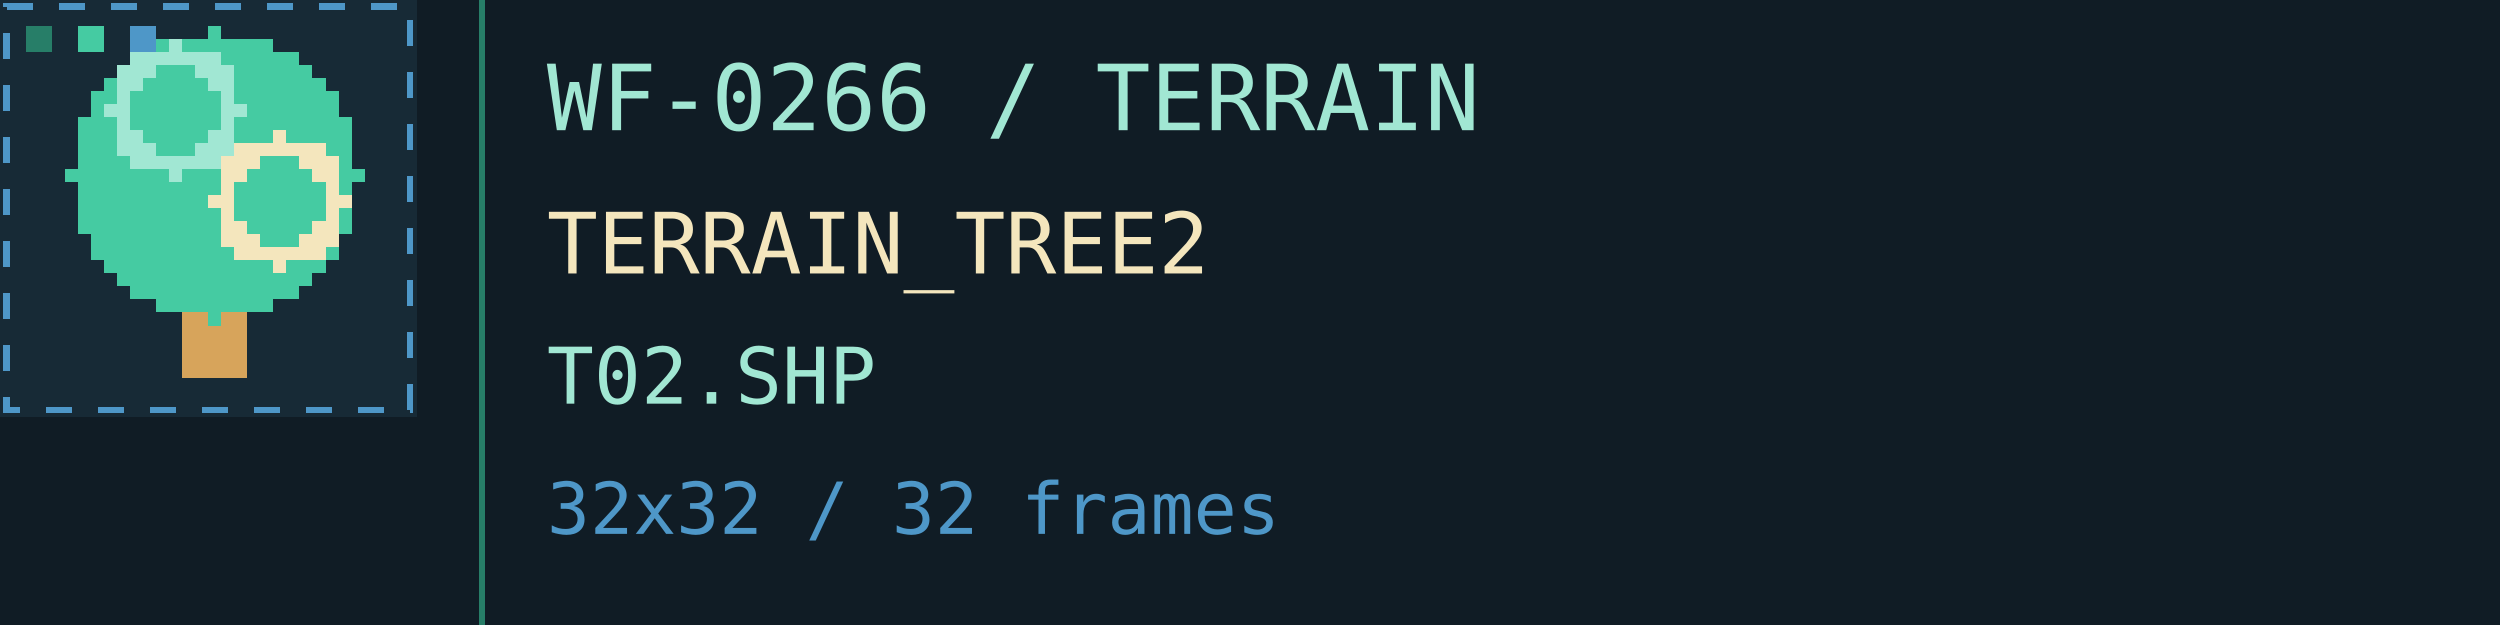
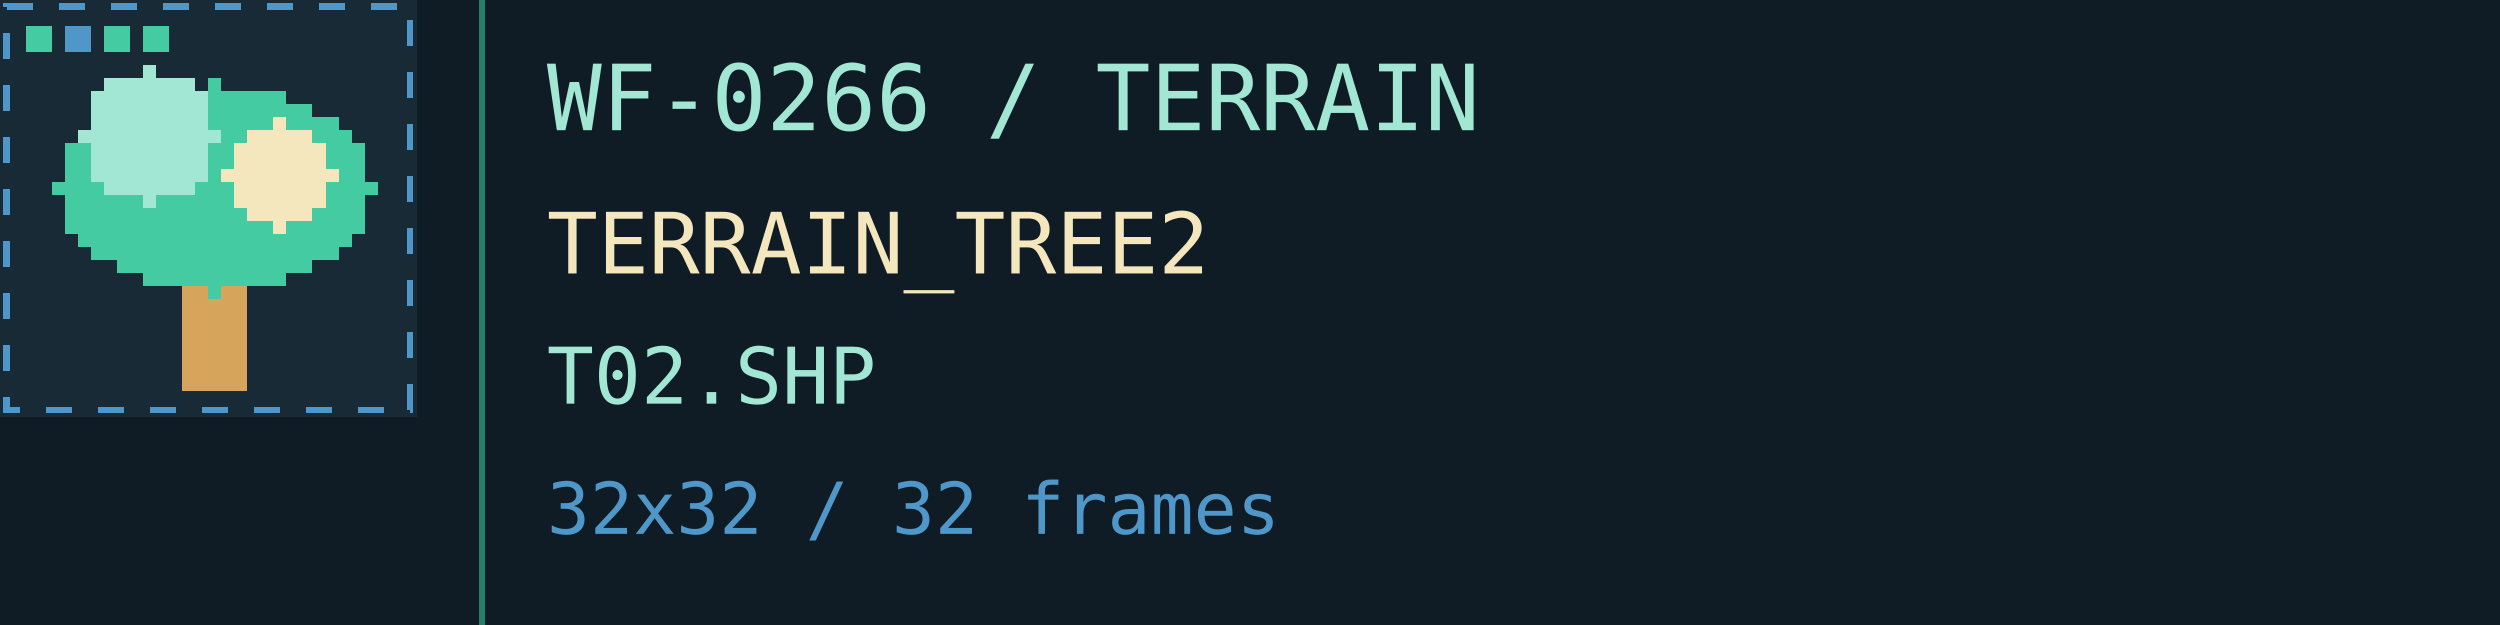
<svg xmlns="http://www.w3.org/2000/svg" viewBox="0 0 192 48" width="576" height="144" shape-rendering="crispEdges" role="img" aria-label="WF-0266 terrain TERRAIN_TREE2 original wireframe">
  <rect width="192" height="48" fill="#101c25" />
  <rect width="32" height="32" fill="#172a36" />
  <rect x="0.5" y="0.5" width="31" height="31" fill="none" stroke="#4e97c8" stroke-dasharray="2 2" stroke-width="0.5" />
-   <rect x="2" y="2" width="2" height="1" fill="#277e68" />
-   <rect x="6" y="2" width="2" height="1" fill="#45cba2" />
-   <rect x="10" y="2" width="2" height="1" fill="#4e97c8" />
-   <rect x="16" y="2" width="1" height="1" fill="#45cba2" />
-   <rect x="2" y="3" width="2" height="1" fill="#277e68" />
-   <rect x="6" y="3" width="2" height="1" fill="#45cba2" />
-   <rect x="10" y="3" width="2" height="1" fill="#4e97c8" />
-   <rect x="12" y="3" width="1" height="1" fill="#45cba2" />
-   <rect x="13" y="3" width="1" height="1" fill="#a1e7d3" />
-   <rect x="14" y="3" width="7" height="1" fill="#45cba2" />
-   <rect x="10" y="4" width="7" height="1" fill="#a1e7d3" />
-   <rect x="17" y="4" width="6" height="1" fill="#45cba2" />
-   <rect x="9" y="5" width="3" height="1" fill="#a1e7d3" />
-   <rect x="12" y="5" width="3" height="1" fill="#45cba2" />
-   <rect x="15" y="5" width="3" height="1" fill="#a1e7d3" />
-   <rect x="18" y="5" width="6" height="1" fill="#45cba2" />
-   <rect x="8" y="6" width="1" height="1" fill="#45cba2" />
-   <rect x="9" y="6" width="2" height="1" fill="#a1e7d3" />
-   <rect x="11" y="6" width="5" height="1" fill="#45cba2" />
-   <rect x="16" y="6" width="2" height="1" fill="#a1e7d3" />
-   <rect x="18" y="6" width="7" height="1" fill="#45cba2" />
-   <rect x="7" y="7" width="2" height="1" fill="#45cba2" />
-   <rect x="9" y="7" width="1" height="1" fill="#a1e7d3" />
-   <rect x="10" y="7" width="7" height="1" fill="#45cba2" />
-   <rect x="17" y="7" width="1" height="1" fill="#a1e7d3" />
-   <rect x="18" y="7" width="8" height="1" fill="#45cba2" />
-   <rect x="7" y="8" width="1" height="1" fill="#45cba2" />
-   <rect x="8" y="8" width="2" height="1" fill="#a1e7d3" />
-   <rect x="10" y="8" width="7" height="1" fill="#45cba2" />
-   <rect x="17" y="8" width="2" height="1" fill="#a1e7d3" />
-   <rect x="19" y="8" width="7" height="1" fill="#45cba2" />
-   <rect x="6" y="9" width="3" height="1" fill="#45cba2" />
-   <rect x="9" y="9" width="1" height="1" fill="#a1e7d3" />
-   <rect x="10" y="9" width="7" height="1" fill="#45cba2" />
-   <rect x="17" y="9" width="1" height="1" fill="#a1e7d3" />
-   <rect x="18" y="9" width="9" height="1" fill="#45cba2" />
-   <rect x="6" y="10" width="3" height="1" fill="#45cba2" />
-   <rect x="9" y="10" width="2" height="1" fill="#a1e7d3" />
-   <rect x="11" y="10" width="5" height="1" fill="#45cba2" />
-   <rect x="16" y="10" width="2" height="1" fill="#a1e7d3" />
-   <rect x="18" y="10" width="3" height="1" fill="#45cba2" />
-   <rect x="21" y="10" width="1" height="1" fill="#f4e6bd" />
-   <rect x="22" y="10" width="5" height="1" fill="#45cba2" />
-   <rect x="6" y="11" width="3" height="1" fill="#45cba2" />
-   <rect x="9" y="11" width="3" height="1" fill="#a1e7d3" />
-   <rect x="12" y="11" width="3" height="1" fill="#45cba2" />
-   <rect x="15" y="11" width="3" height="1" fill="#a1e7d3" />
+   <rect x="2" y="2" width="2" height="1" fill="#45cba2" />
+   <rect x="5" y="2" width="2" height="1" fill="#4e97c8" />
+   <rect x="8" y="2" width="2" height="1" fill="#45cba2" />
+   <rect x="11" y="2" width="2" height="1" fill="#45cba2" />
+   <rect x="2" y="3" width="2" height="1" fill="#45cba2" />
+   <rect x="5" y="3" width="2" height="1" fill="#4e97c8" />
+   <rect x="8" y="3" width="2" height="1" fill="#45cba2" />
+   <rect x="11" y="3" width="2" height="1" fill="#45cba2" />
+   <rect x="11" y="5" width="1" height="1" fill="#a1e7d3" />
+   <rect x="8" y="6" width="7" height="1" fill="#a1e7d3" />
+   <rect x="16" y="6" width="1" height="1" fill="#45cba2" />
+   <rect x="7" y="7" width="9" height="1" fill="#a1e7d3" />
+   <rect x="16" y="7" width="6" height="1" fill="#45cba2" />
+   <rect x="7" y="8" width="9" height="1" fill="#a1e7d3" />
+   <rect x="16" y="8" width="8" height="1" fill="#45cba2" />
+   <rect x="7" y="9" width="9" height="1" fill="#a1e7d3" />
+   <rect x="16" y="9" width="5" height="1" fill="#45cba2" />
+   <rect x="21" y="9" width="1" height="1" fill="#f4e6bd" />
+   <rect x="22" y="9" width="4" height="1" fill="#45cba2" />
+   <rect x="6" y="10" width="11" height="1" fill="#a1e7d3" />
+   <rect x="17" y="10" width="2" height="1" fill="#45cba2" />
+   <rect x="19" y="10" width="5" height="1" fill="#f4e6bd" />
+   <rect x="24" y="10" width="3" height="1" fill="#45cba2" />
+   <rect x="5" y="11" width="2" height="1" fill="#45cba2" />
+   <rect x="7" y="11" width="9" height="1" fill="#a1e7d3" />
+   <rect x="16" y="11" width="2" height="1" fill="#45cba2" />
  <rect x="18" y="11" width="7" height="1" fill="#f4e6bd" />
-   <rect x="25" y="11" width="2" height="1" fill="#45cba2" />
-   <rect x="6" y="12" width="4" height="1" fill="#45cba2" />
-   <rect x="10" y="12" width="7" height="1" fill="#a1e7d3" />
-   <rect x="17" y="12" width="3" height="1" fill="#f4e6bd" />
-   <rect x="20" y="12" width="3" height="1" fill="#45cba2" />
-   <rect x="23" y="12" width="3" height="1" fill="#f4e6bd" />
-   <rect x="26" y="12" width="1" height="1" fill="#45cba2" />
-   <rect x="5" y="13" width="8" height="1" fill="#45cba2" />
-   <rect x="13" y="13" width="1" height="1" fill="#a1e7d3" />
-   <rect x="14" y="13" width="3" height="1" fill="#45cba2" />
-   <rect x="17" y="13" width="2" height="1" fill="#f4e6bd" />
-   <rect x="19" y="13" width="5" height="1" fill="#45cba2" />
-   <rect x="24" y="13" width="2" height="1" fill="#f4e6bd" />
+   <rect x="25" y="11" width="3" height="1" fill="#45cba2" />
+   <rect x="5" y="12" width="2" height="1" fill="#45cba2" />
+   <rect x="7" y="12" width="9" height="1" fill="#a1e7d3" />
+   <rect x="16" y="12" width="2" height="1" fill="#45cba2" />
+   <rect x="18" y="12" width="7" height="1" fill="#f4e6bd" />
+   <rect x="25" y="12" width="3" height="1" fill="#45cba2" />
+   <rect x="5" y="13" width="2" height="1" fill="#45cba2" />
+   <rect x="7" y="13" width="9" height="1" fill="#a1e7d3" />
+   <rect x="16" y="13" width="1" height="1" fill="#45cba2" />
+   <rect x="17" y="13" width="9" height="1" fill="#f4e6bd" />
  <rect x="26" y="13" width="2" height="1" fill="#45cba2" />
-   <rect x="6" y="14" width="11" height="1" fill="#45cba2" />
-   <rect x="17" y="14" width="1" height="1" fill="#f4e6bd" />
-   <rect x="18" y="14" width="7" height="1" fill="#45cba2" />
-   <rect x="25" y="14" width="1" height="1" fill="#f4e6bd" />
-   <rect x="26" y="14" width="1" height="1" fill="#45cba2" />
-   <rect x="6" y="15" width="10" height="1" fill="#45cba2" />
-   <rect x="16" y="15" width="2" height="1" fill="#f4e6bd" />
-   <rect x="18" y="15" width="7" height="1" fill="#45cba2" />
-   <rect x="25" y="15" width="2" height="1" fill="#f4e6bd" />
-   <rect x="6" y="16" width="11" height="1" fill="#45cba2" />
-   <rect x="17" y="16" width="1" height="1" fill="#f4e6bd" />
-   <rect x="18" y="16" width="7" height="1" fill="#45cba2" />
-   <rect x="25" y="16" width="1" height="1" fill="#f4e6bd" />
-   <rect x="26" y="16" width="1" height="1" fill="#45cba2" />
-   <rect x="6" y="17" width="11" height="1" fill="#45cba2" />
-   <rect x="17" y="17" width="2" height="1" fill="#f4e6bd" />
-   <rect x="19" y="17" width="5" height="1" fill="#45cba2" />
-   <rect x="24" y="17" width="2" height="1" fill="#f4e6bd" />
-   <rect x="26" y="17" width="1" height="1" fill="#45cba2" />
-   <rect x="7" y="18" width="10" height="1" fill="#45cba2" />
-   <rect x="17" y="18" width="3" height="1" fill="#f4e6bd" />
-   <rect x="20" y="18" width="3" height="1" fill="#45cba2" />
-   <rect x="23" y="18" width="3" height="1" fill="#f4e6bd" />
-   <rect x="7" y="19" width="11" height="1" fill="#45cba2" />
-   <rect x="18" y="19" width="7" height="1" fill="#f4e6bd" />
-   <rect x="25" y="19" width="1" height="1" fill="#45cba2" />
-   <rect x="8" y="20" width="13" height="1" fill="#45cba2" />
-   <rect x="21" y="20" width="1" height="1" fill="#f4e6bd" />
-   <rect x="22" y="20" width="3" height="1" fill="#45cba2" />
-   <rect x="9" y="21" width="15" height="1" fill="#45cba2" />
-   <rect x="10" y="22" width="13" height="1" fill="#45cba2" />
-   <rect x="12" y="23" width="9" height="1" fill="#45cba2" />
-   <rect x="14" y="24" width="2" height="1" fill="#d7a45b" />
-   <rect x="16" y="24" width="1" height="1" fill="#45cba2" />
-   <rect x="17" y="24" width="2" height="1" fill="#d7a45b" />
+   <rect x="4" y="14" width="4" height="1" fill="#45cba2" />
+   <rect x="8" y="14" width="7" height="1" fill="#a1e7d3" />
+   <rect x="15" y="14" width="3" height="1" fill="#45cba2" />
+   <rect x="18" y="14" width="7" height="1" fill="#f4e6bd" />
+   <rect x="25" y="14" width="4" height="1" fill="#45cba2" />
+   <rect x="5" y="15" width="6" height="1" fill="#45cba2" />
+   <rect x="11" y="15" width="1" height="1" fill="#a1e7d3" />
+   <rect x="12" y="15" width="6" height="1" fill="#45cba2" />
+   <rect x="18" y="15" width="7" height="1" fill="#f4e6bd" />
+   <rect x="25" y="15" width="3" height="1" fill="#45cba2" />
+   <rect x="5" y="16" width="14" height="1" fill="#45cba2" />
+   <rect x="19" y="16" width="5" height="1" fill="#f4e6bd" />
+   <rect x="24" y="16" width="4" height="1" fill="#45cba2" />
+   <rect x="5" y="17" width="16" height="1" fill="#45cba2" />
+   <rect x="21" y="17" width="1" height="1" fill="#f4e6bd" />
+   <rect x="22" y="17" width="6" height="1" fill="#45cba2" />
+   <rect x="6" y="18" width="21" height="1" fill="#45cba2" />
+   <rect x="7" y="19" width="19" height="1" fill="#45cba2" />
+   <rect x="9" y="20" width="15" height="1" fill="#45cba2" />
+   <rect x="11" y="21" width="11" height="1" fill="#45cba2" />
+   <rect x="14" y="22" width="2" height="1" fill="#d7a45b" />
+   <rect x="16" y="22" width="1" height="1" fill="#45cba2" />
+   <rect x="17" y="22" width="2" height="1" fill="#d7a45b" />
+   <rect x="14" y="23" width="5" height="1" fill="#d7a45b" />
+   <rect x="14" y="24" width="5" height="1" fill="#d7a45b" />
  <rect x="14" y="25" width="5" height="1" fill="#d7a45b" />
  <rect x="14" y="26" width="5" height="1" fill="#d7a45b" />
  <rect x="14" y="27" width="5" height="1" fill="#d7a45b" />
  <rect x="14" y="28" width="5" height="1" fill="#d7a45b" />
+   <rect x="14" y="29" width="5" height="1" fill="#d7a45b" />
  <line x1="37" y1="0" x2="37" y2="48" stroke="#277e68" stroke-width="0.5" />
  <g font-family="monospace" fill="#a1e7d3">
    <text x="42" y="10" font-size="7">WF-0266 / TERRAIN</text>
    <text x="42" y="21" font-size="6.5" fill="#f4e6bd">TERRAIN_TREE2</text>
    <text x="42" y="31" font-size="6">T02.SHP</text>
    <text x="42" y="41" font-size="5.5" fill="#4e97c8">32x32 / 32 frames</text>
  </g>
</svg>
